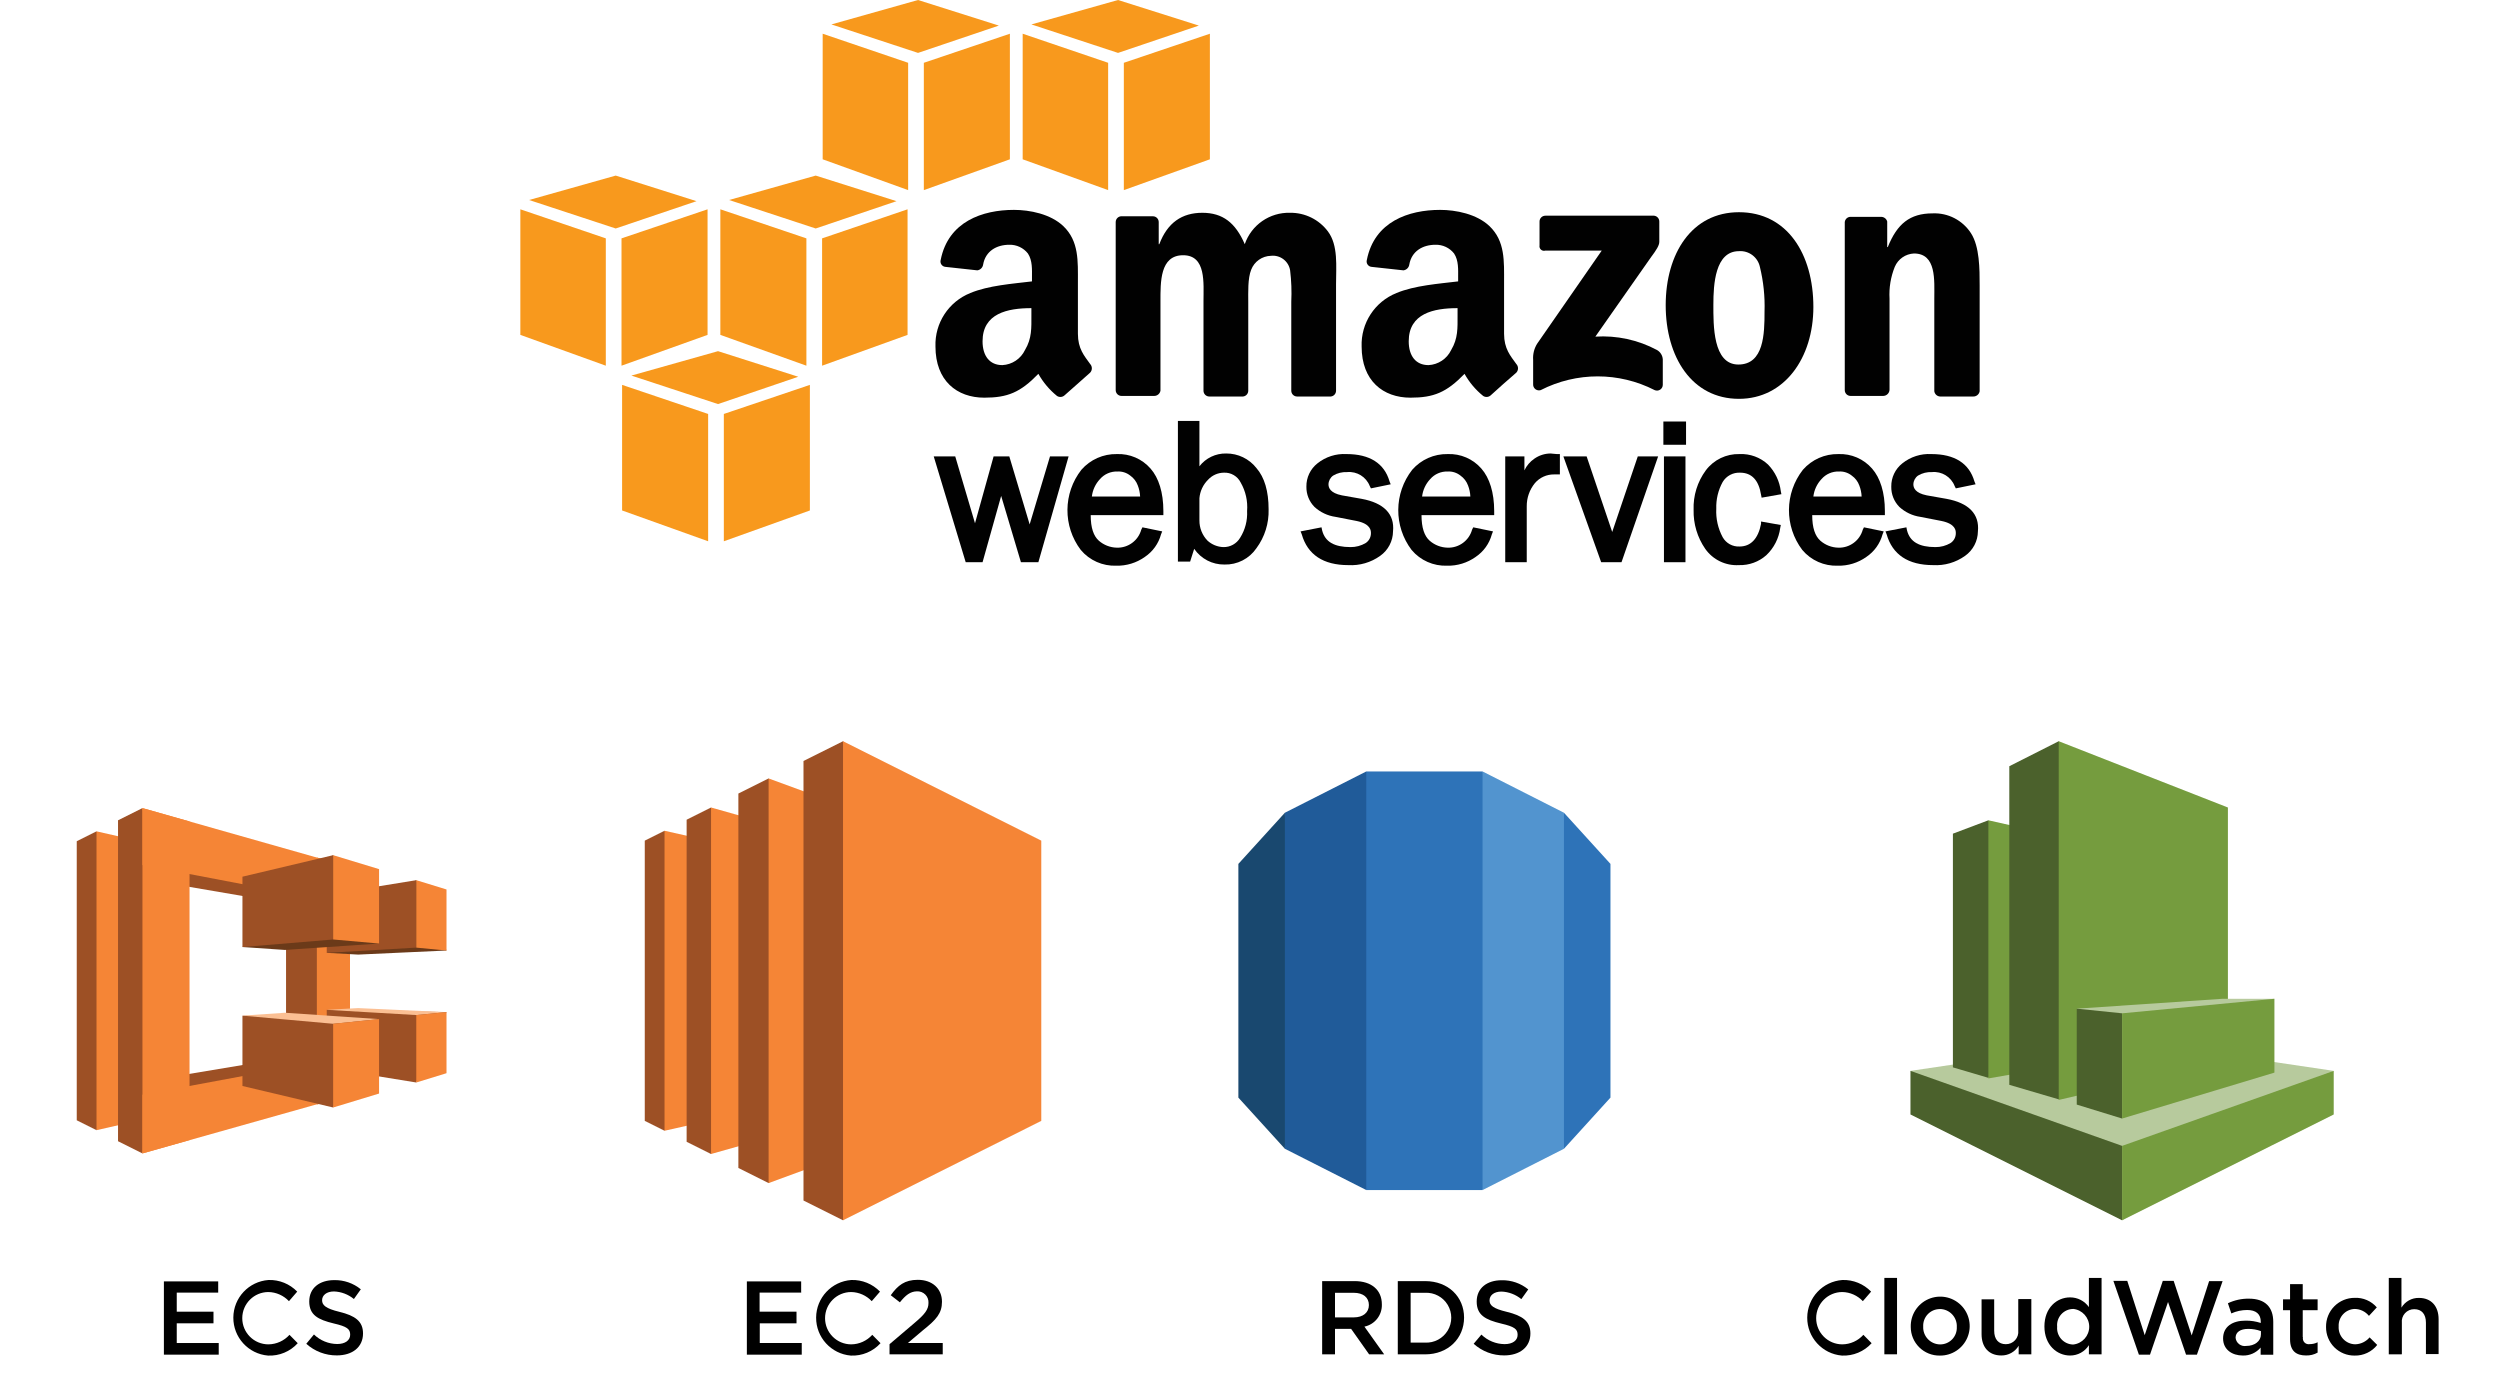
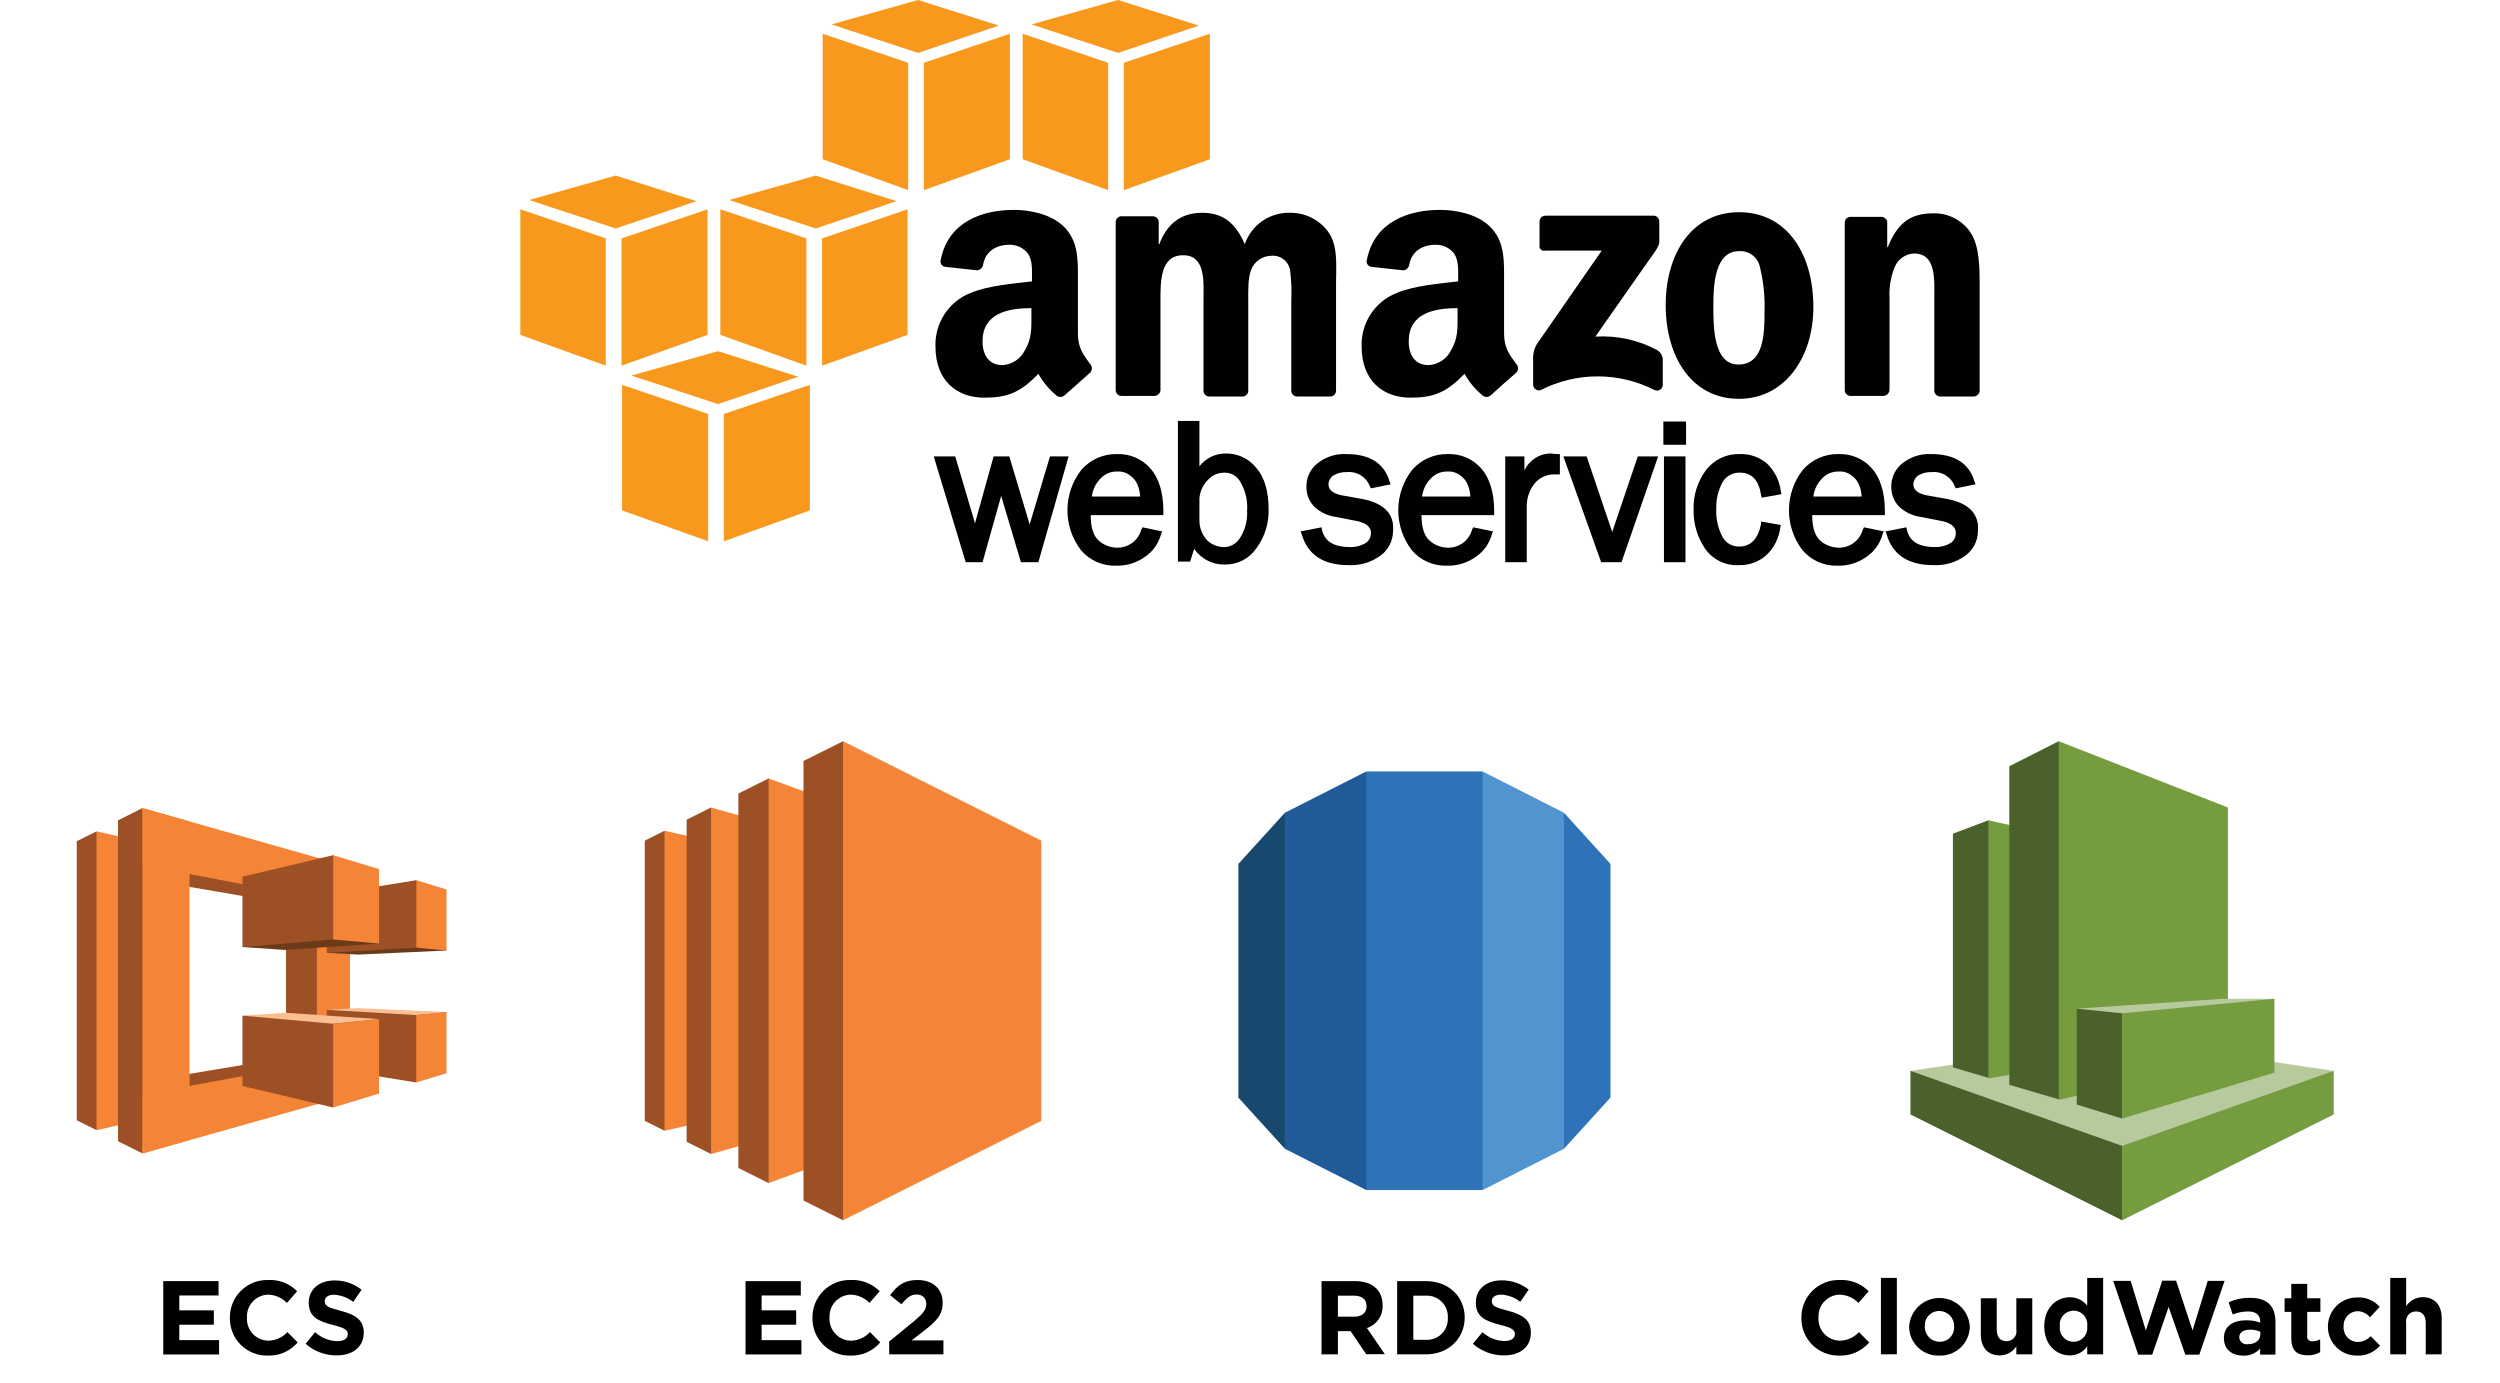
<svg xmlns="http://www.w3.org/2000/svg" id="Layer_1" data-name="Layer 1" viewBox="0 0 430 237.81">
-   <path d="M37.53,222.33H30.4v3.28h6.32v2H30.4V231h7.22v2H28.19v-12.6h9.34v2Z" />
-   <path d="M46.1,233.16a6.52,6.52,0,0,1,.09-13,6.57,6.57,0,0,1,4.93,2l-1.42,1.64a5,5,0,0,0-3.53-1.57,4.5,4.5,0,0,0,0,9,4.94,4.94,0,0,0,3.62-1.64l1.42,1.44A6.5,6.5,0,0,1,46.1,233.16Z" />
-   <path d="M58.39,225.64c2.66,0.65,4.05,1.6,4.05,3.71,0,2.38-1.85,3.78-4.5,3.78a7.76,7.76,0,0,1-5.26-2L54,229.53a5.81,5.81,0,0,0,4,1.64c1.37,0,2.23-.63,2.23-1.6s-0.5-1.4-2.84-1.94c-2.68-.65-4.2-1.44-4.2-3.78s1.8-3.67,4.3-3.67a7,7,0,0,1,4.57,1.58l-1.19,1.67a5.72,5.72,0,0,0-3.42-1.3c-1.3,0-2.05.67-2.05,1.51S56,225.06,58.39,225.64Z" />
+   <path d="M28.08,232.95v-12.6h9.51v2.47H30.84v2.56h5.94v2.47H30.84v2.65h6.84v2.47h-9.6Z" />
+   <path d="M46,233.16a6.36,6.36,0,0,1-6.46-6.48v0a6.41,6.41,0,0,1,6.57-6.52,6.5,6.5,0,0,1,5,1.94l-1.76,2a4.65,4.65,0,0,0-3.22-1.42,3.73,3.73,0,0,0-3.65,3.92v0a3.74,3.74,0,0,0,3.65,4,4.55,4.55,0,0,0,3.31-1.48l1.76,1.78A6.45,6.45,0,0,1,46,233.16Z" />
+   <path d="M57.91,233.13a8,8,0,0,1-5.35-2l1.64-2A5.78,5.78,0,0,0,58,230.68c1.13,0,1.82-.45,1.82-1.19v0c0-.7-0.43-1.06-2.54-1.6-2.54-.65-4.18-1.35-4.18-3.85v0c0-2.29,1.84-3.8,4.41-3.8a7.3,7.3,0,0,1,4.68,1.6l-1.44,2.09a5.91,5.91,0,0,0-3.28-1.24c-1.06,0-1.62.49-1.62,1.1v0c0,0.83.54,1.1,2.72,1.66,2.56,0.67,4,1.58,4,3.78v0C62.54,231.72,60.63,233.13,57.91,233.13Z" />
  <g id="Layer_1-2" data-name="Layer 1">
    <polygon points="16.6 142.99 13.2 144.69 13.2 192.69 16.6 194.39 30 169.69 16.6 142.99" style="fill:#9d5025" />
    <polygon points="27 151.59 32 144.49 54.5 154.49 49.2 155.39 27 151.59" style="fill:#9d5025" />
    <polygon points="23.1 186.29 28.6 193.89 54.5 182.69 49.5 181.89 23.1 186.29" style="fill:#9d5025" />
    <polygon points="24.5 192.59 16.6 194.39 16.6 142.99 24.5 144.79 24.5 192.59" style="fill:#f58536" />
    <polygon points="20.3 141.09 24.5 138.99 32.4 171.99 24.5 198.39 20.3 196.29 20.3 141.09" style="fill:#9d5025" />
    <polygon points="49.2 181.89 54.5 182.69 59.3 169.19 54.5 154.49 49.2 155.39 49.2 181.89" style="fill:#9d5025" />
    <polygon points="32.6 196.09 24.5 198.39 24.5 138.99 32.6 141.29 32.6 196.09" style="fill:#f58536" />
    <polygon points="60 181.69 24.5 188.29 24.5 198.39 60 188.39 60 181.69" style="fill:#f58536" />
    <polygon points="60.1 155.59 24.5 148.79 24.5 138.99 60.1 149.09 60.1 155.59" style="fill:#f58536" />
    <polygon points="54.5 147.49 60.2 149.09 60.2 188.39 54.5 189.99 54.5 147.49" style="fill:#f58536" />
    <polygon points="76.8 163.49 61.6 164.19 56.2 163.89 71.6 151.39 76.8 163.49" style="fill:#6b3a19" />
    <polygon points="56.2 163.89 71.6 162.99 71.6 151.39 56.2 153.89 56.2 163.89" style="fill:#9d5025" />
    <polygon points="41.7 162.89 57.3 147.09 65.2 162.29 49 163.39 41.7 162.89" style="fill:#6b3a19" />
    <polygon points="41.7 162.89 57.3 161.59 57.3 147.09 41.7 150.79 41.7 162.89" style="fill:#9d5025" />
    <polygon points="56.2 173.69 76.8 174.09 71.6 186.19 56.2 183.69 56.2 173.69" style="fill:#9d5025" />
    <polygon points="41.7 174.69 65.2 175.29 57.3 190.49 41.7 186.79 41.7 174.69" style="fill:#9d5025" />
    <polygon points="41.7 174.69 57.3 176.09 65.2 175.29 49 174.19 41.7 174.69" style="fill:#fbbf93" />
    <polygon points="76.8 174.09 61.6 173.39 56.2 173.69 71.6 174.59 76.8 174.09" style="fill:#fbbf93" />
    <polygon points="71.6 162.99 76.8 163.49 76.8 152.99 71.6 151.39 71.6 162.99" style="fill:#f58536" />
    <polygon points="65.2 162.29 57.3 161.59 57.3 147.09 65.2 149.49 65.2 162.29" style="fill:#f58536" />
    <polygon points="71.6 174.59 76.8 174.09 76.8 184.59 71.6 186.19 71.6 174.59" style="fill:#f58536" />
    <polygon points="65.2 175.29 57.3 176.09 57.3 190.49 65.2 188.09 65.2 175.29" style="fill:#f58536" />
  </g>
-   <path d="M137.78,222.33h-7.13v3.28H137v2h-6.32V231h7.22v2h-9.44v-12.6h9.34v2Z" />
-   <path d="M146.34,233.16a6.52,6.52,0,0,1,.09-13,6.57,6.57,0,0,1,4.93,2l-1.42,1.64a5,5,0,0,0-3.53-1.57,4.5,4.5,0,0,0,0,9,4.94,4.94,0,0,0,3.62-1.64l1.42,1.44A6.5,6.5,0,0,1,146.34,233.16Z" />
-   <path d="M154.78,224l-1.57-1.22c1.21-1.69,2.39-2.65,4.65-2.65,2.52,0,4.16,1.53,4.16,3.78,0,2-1,3.08-3.28,4.9L156.15,231h6v1.94H153V231.2l4.34-3.69c1.73-1.46,2.36-2.27,2.36-3.4a1.89,1.89,0,0,0-2-2C156.55,222.14,155.76,222.78,154.78,224Z" />
+   <path d="M128.23,232.95v-12.6h9.51v2.47H131v2.56h5.94v2.47H131v2.65h6.84v2.47h-9.6Z" />
+   <path d="M146.2,233.16a6.36,6.36,0,0,1-6.46-6.48v0a6.41,6.41,0,0,1,6.57-6.52,6.5,6.5,0,0,1,5,1.94l-1.76,2a4.65,4.65,0,0,0-3.22-1.42,3.73,3.73,0,0,0-3.65,3.92v0a3.74,3.74,0,0,0,3.65,4,4.55,4.55,0,0,0,3.31-1.48l1.76,1.78A6.45,6.45,0,0,1,146.2,233.16Z" />
+   <path d="M155.05,224.34l-1.95-1.57c1.24-1.69,2.45-2.61,4.7-2.61,2.68,0,4.34,1.55,4.34,3.91,0,2.11-1.08,3.17-3.31,4.9l-2.05,1.58h5.49v2.39h-9.33v-2.2l4.2-3.44c1.57-1.3,2.18-2,2.18-3a1.55,1.55,0,0,0-1.69-1.64C156.66,222.65,156,223.19,155.05,224.34Z" />
  <g id="Layer_1-3" data-name="Layer 1">
    <polygon points="114.3 142.89 110.9 144.59 110.9 192.79 114.3 194.49 128.2 169.99 114.3 142.89" style="fill:#9d5025" />
    <polygon points="122.3 192.69 114.3 194.49 114.3 142.89 122.3 144.69 122.3 192.69" style="fill:#f58536" />
    <polygon points="118.1 140.99 122.3 138.89 142.3 170.89 122.3 198.49 118.1 196.39 118.1 140.99" style="fill:#9d5025" />
    <polygon points="132.2 195.69 122.3 198.49 122.3 138.89 132.2 141.69 132.2 195.69" style="fill:#f58536" />
    <polygon points="127 136.49 132.2 133.89 161.7 174.39 132.2 203.49 127 200.89 127 136.49" style="fill:#9d5025" />
    <polygon points="145 198.79 132.2 203.49 132.2 133.89 145 138.59 145 198.79" style="fill:#f58536" />
    <polygon points="138.2 130.89 145 127.49 176.8 170.99 145 209.89 138.2 206.49 138.2 130.89" style="fill:#9d5025" />
    <polygon points="179.1 192.79 145 209.89 145 127.49 179.1 144.59 179.1 192.79" style="fill:#f58536" />
  </g>
-   <path d="M235.49,232.95l-3.1-4.39h-2.77v4.39h-2.21v-12.6H233c2.9,0,4.68,1.53,4.68,4a3.77,3.77,0,0,1-3,3.83l3.4,4.77h-2.61Zm-2.65-10.59h-3.22v4.23h3.24c1.58,0,2.59-.83,2.59-2.12S234.48,222.36,232.84,222.36Z" />
-   <path d="M245.12,232.95h-4.7v-12.6h4.7c4,0,6.7,2.72,6.7,6.28S249.08,232.95,245.12,232.95Zm0-10.59h-2.49v8.57h2.49A4.29,4.29,0,1,0,245.12,222.36Z" />
-   <path d="M259.18,225.64c2.66,0.65,4.05,1.6,4.05,3.71,0,2.38-1.85,3.78-4.5,3.78a7.76,7.76,0,0,1-5.26-2l1.33-1.58a5.81,5.81,0,0,0,4,1.64c1.37,0,2.23-.63,2.23-1.6s-0.5-1.4-2.84-1.94c-2.68-.65-4.2-1.44-4.2-3.78s1.8-3.67,4.3-3.67a7,7,0,0,1,4.57,1.58l-1.19,1.67a5.72,5.72,0,0,0-3.42-1.3c-1.3,0-2.05.67-2.05,1.51S256.76,225.06,259.18,225.64Z" />
+   <path d="M235,232.95l-2.7-4h-2.18v4H227.3v-12.6h5.76c3,0,4.75,1.57,4.75,4.16v0a3.91,3.91,0,0,1-2.7,3.91l3.08,4.5H235Zm0.05-8.3c0-1.19-.83-1.8-2.18-1.8h-2.75v3.62h2.81c1.35,0,2.13-.72,2.13-1.78v0Z" />
+   <path d="M245.23,232.95h-4.92v-12.6h4.92c4,0,6.7,2.72,6.7,6.27v0C251.92,230.19,249.19,232.95,245.23,232.95Zm3.8-6.3a3.62,3.62,0,0,0-3.8-3.8h-2.14v7.6h2.14a3.59,3.59,0,0,0,3.8-3.76v0Z" />
+   <path d="M258.69,233.13a8,8,0,0,1-5.35-2l1.64-2a5.78,5.78,0,0,0,3.76,1.53c1.13,0,1.82-.45,1.82-1.19v0c0-.7-0.43-1.06-2.54-1.6-2.54-.65-4.18-1.35-4.18-3.85v0c0-2.29,1.84-3.8,4.41-3.8a7.3,7.3,0,0,1,4.68,1.6l-1.44,2.09a5.91,5.91,0,0,0-3.28-1.24c-1.06,0-1.62.49-1.62,1.1v0c0,0.83.54,1.1,2.72,1.66,2.56,0.67,4,1.58,4,3.78v0C263.32,231.72,261.41,233.13,258.69,233.13Z" />
  <g id="Layer_1-4" data-name="Layer 1">
    <polygon points="277 148.59 269 139.79 257.7 168.69 269 197.59 277 188.79 277 148.59" style="fill:#2e73b8" />
    <polygon points="255 204.69 269 197.59 269 139.79 255 132.69 238.4 168.69 255 204.69" style="fill:#5294cf" />
    <polygon points="235 204.69 255 204.69 255 132.69 235 132.69 223 168.69 235 204.69" style="fill:#2e73b8" />
    <polygon points="221 197.59 235 204.69 235 132.69 221 139.79 214.8 168.69 221 197.59" style="fill:#205b99" />
    <polygon points="213 188.79 221 197.59 221 139.79 213 148.59 213 188.79" style="fill:#19486f" />
  </g>
-   <path d="M316.81,233.16a6.52,6.52,0,0,1,.09-13,6.57,6.57,0,0,1,4.93,2l-1.42,1.64a5,5,0,0,0-3.53-1.57,4.5,4.5,0,0,0,0,9,4.94,4.94,0,0,0,3.62-1.64l1.42,1.44A6.5,6.5,0,0,1,316.81,233.16Z" />
-   <path d="M324.11,232.95V219.8h2.18v13.14h-2.18Z" />
-   <path d="M333.65,233.16a4.92,4.92,0,0,1-5-4.93A5.07,5.07,0,1,1,333.65,233.16Zm0-8a2.86,2.86,0,0,0-2.86,3,2.94,2.94,0,0,0,2.9,3.08,2.86,2.86,0,0,0,2.88-3A2.94,2.94,0,0,0,333.65,225.15Z" />
-   <path d="M347.21,223.44h2.18v9.51h-2.18v-1.48a3.42,3.42,0,0,1-3,1.67c-2.14,0-3.38-1.44-3.38-3.66v-6H343v5.4c0,1.48.74,2.32,2,2.32a2.12,2.12,0,0,0,2.14-2.36v-5.37Z" />
-   <path d="M359.29,232.95v-1.58a3.8,3.8,0,0,1-3.24,1.78c-2.23,0-4.41-1.78-4.41-5s2.14-5,4.41-5a3.93,3.93,0,0,1,3.24,1.67V219.8h2.18v13.14h-2.18Zm-2.72-7.81a2.79,2.79,0,0,0-2.74,3.06,2.82,2.82,0,0,0,2.74,3.06A3.08,3.08,0,0,0,356.57,225.13Z" />
-   <path d="M372,220.31h1.87l3.1,9.38,3-9.34h2.32L377.87,233H376l-3.1-9.06-3.1,9.06h-1.91l-4.39-12.69h2.39l3,9.34Z" />
-   <path d="M388.83,232.95v-1.17a3.85,3.85,0,0,1-3.08,1.37c-1.8,0-3.38-1-3.38-2.94v0c0-2.05,1.64-3.06,3.85-3.06a8,8,0,0,1,2.63.4v-0.23c0-1.31-.83-2-2.34-2a6.61,6.61,0,0,0-2.72.59l-0.59-1.75a8.14,8.14,0,0,1,3.62-.79c2.81,0,4.18,1.48,4.18,4v5.64h-2.16Zm0.05-4a6.23,6.23,0,0,0-2.18-.38c-1.37,0-2.18.56-2.18,1.53v0a1.58,1.58,0,0,0,1.84,1.4c1.44,0,2.52-.81,2.52-2v-0.59Z" />
-   <path d="M396.11,230a1,1,0,0,0,1.17,1.19,2.93,2.93,0,0,0,1.35-.32v1.78a3.81,3.81,0,0,1-2,.49c-1.6,0-2.74-.7-2.74-2.79v-5h-1.21v-1.87h1.21v-2.61h2.18v2.61h2.56v1.87h-2.56V230Z" />
-   <path d="M405,233.16a4.86,4.86,0,0,1-4.92-4.93,4.91,4.91,0,0,1,4.93-5,4.75,4.75,0,0,1,3.8,1.64l-1.35,1.46a3.2,3.2,0,0,0-2.47-1.19,2.86,2.86,0,0,0-2.74,3,2.9,2.9,0,0,0,2.85,3.08,3.35,3.35,0,0,0,2.47-1.19l1.31,1.3A4.81,4.81,0,0,1,405,233.16Z" />
-   <path d="M413.05,232.95h-2.18V219.8h2.18v5.11a3.42,3.42,0,0,1,3-1.67c2.14,0,3.39,1.44,3.39,3.66v6h-2.18v-5.4c0-1.48-.74-2.32-2-2.32a2.12,2.12,0,0,0-2.14,2.36v5.37Z" />
+   <path d="M316.3,233.16a6.36,6.36,0,0,1-6.46-6.48v0a6.41,6.41,0,0,1,6.57-6.52,6.5,6.5,0,0,1,5,1.94l-1.76,2a4.65,4.65,0,0,0-3.22-1.42,3.73,3.73,0,0,0-3.65,3.92v0a3.74,3.74,0,0,0,3.65,4,4.55,4.55,0,0,0,3.31-1.48l1.76,1.78A6.45,6.45,0,0,1,316.3,233.16Z" />
+   <path d="M323.52,232.95V219.8h2.74v13.14h-2.74Z" />
+   <path d="M333.57,233.16a5,5,0,0,1-5.2-5v0a5.23,5.23,0,0,1,10.44,0v0A5.06,5.06,0,0,1,333.57,233.16Zm2.54-5a2.56,2.56,0,0,0-2.54-2.67,2.47,2.47,0,0,0-2.5,2.63v0a2.56,2.56,0,0,0,2.54,2.67,2.47,2.47,0,0,0,2.5-2.63v0Z" />
+   <path d="M346.81,232.95v-1.37a3.41,3.41,0,0,1-2.83,1.55c-2.07,0-3.28-1.37-3.28-3.58V223.3h2.74v5.38c0,1.3.61,2,1.66,2a1.68,1.68,0,0,0,1.71-2V223.3h2.74v9.65h-2.74Z" />
+   <path d="M359,232.95v-1.39a3.54,3.54,0,0,1-3,1.57c-2.25,0-4.39-1.76-4.39-5v0c0-3.22,2.11-5,4.39-5a3.71,3.71,0,0,1,3,1.44V219.8h2.74v13.14H359Zm0-4.84a2.37,2.37,0,1,0-4.7,0v0a2.37,2.37,0,1,0,4.7,0v0Z" />
+   <path d="M378.28,233h-2.41L373,224.79,370.18,233h-2.41l-4.3-12.69h3l2.61,8.53,2.83-8.57h2.38l2.83,8.57,2.61-8.53h2.9Z" />
+   <path d="M388.74,232.95v-1a3.71,3.71,0,0,1-2.92,1.22c-1.82,0-3.31-1-3.31-3v0c0-2.11,1.6-3.08,3.89-3.08a6.85,6.85,0,0,1,2.36.4v-0.16c0-1.13-.7-1.76-2.07-1.76a7.12,7.12,0,0,0-2.67.52L383.33,224a8.51,8.51,0,0,1,3.75-.77c3,0,4.3,1.55,4.3,4.16v5.6h-2.65Zm0.05-3.89a4.25,4.25,0,0,0-1.75-.36c-1.17,0-1.89.47-1.89,1.33v0a1.27,1.27,0,0,0,1.49,1.17c1.28,0,2.14-.7,2.14-1.69v-0.49Z" />
+   <path d="M396.91,233.11c-1.67,0-2.81-.67-2.81-2.9v-4.57h-1.15V223.3h1.15v-2.47h2.74v2.47h2.27v2.34h-2.27v4.12a0.79,0.79,0,0,0,.88.94,2.78,2.78,0,0,0,1.35-.34v2.2A4,4,0,0,1,396.91,233.11Z" />
+   <path d="M405.4,233.16a4.93,4.93,0,0,1-5-5v0a5,5,0,0,1,5.06-5,4.74,4.74,0,0,1,3.85,1.62l-1.67,1.8a2.82,2.82,0,0,0-2.2-1.06,2.47,2.47,0,0,0-2.34,2.63v0a2.47,2.47,0,0,0,2.45,2.67,3.06,3.06,0,0,0,2.21-1l1.6,1.62A4.86,4.86,0,0,1,405.4,233.16Z" />
+   <path d="M417.23,232.95v-5.38c0-1.3-.61-2-1.66-2a1.68,1.68,0,0,0-1.71,2v5.38h-2.74V219.8h2.74v4.86a3.42,3.42,0,0,1,2.83-1.55c2.07,0,3.28,1.37,3.28,3.58v6.25h-2.74Z" />
  <polygon points="401.4 184.19 365 178.79 328.6 184.19 365 209.89 401.4 184.19" style="fill:#b7ca9d" />
  <polygon points="335.9 183.59 342 185.39 356.5 163.29 342 141.09 335.9 143.39 335.9 183.59" style="fill:#4b612c" />
  <polygon points="363.8 181.69 342 185.49 342 141.09 363.8 145.99 363.8 181.69" style="fill:#759c3e" />
  <polygon points="354.1 189.09 345.6 186.59 345.6 131.79 354.1 127.49 379.3 159.99 354.1 189.09" style="fill:#4b612c" />
  <polygon points="383.2 182.39 354.1 189.19 354.1 127.49 383.2 138.89 383.2 182.39" style="fill:#759c3e" />
  <polygon points="365 197.09 328.6 184.19 328.6 191.69 365 209.89 365 197.09" style="fill:#4b612c" />
  <polygon points="401.4 191.69 365 209.89 365 197.09 401.4 184.19 401.4 191.69" style="fill:#759c3e" />
  <polygon points="391.2 171.79 382.3 171.79 357.2 173.49 365 192.39 391.2 171.79" style="fill:#b7ca9d" />
  <polygon points="357.2 189.99 365 192.39 365 174.29 357.2 173.49 357.2 189.99" style="fill:#4b612c" />
  <polygon points="391.2 171.79 365 174.29 365 192.39 391.2 184.49 391.2 171.79" style="fill:#759c3e" />
  <polygon points="121.8 93.1 107 87.8 107 66.2 121.8 71.2 121.8 93.1" style="fill:#f8991d" />
  <polygon points="124.5 93.1 139.3 87.8 139.3 66.2 124.5 71.2 124.5 93.1" style="fill:#f8991d" />
  <polygon points="108.6 64.6 123.5 60.4 137.3 64.8 123.5 69.5 108.6 64.6" style="fill:#f8991d" />
  <polygon points="104.2 62.9 89.5 57.6 89.5 36 104.2 41 104.2 62.9" style="fill:#f8991d" />
  <polygon points="106.9 62.9 121.7 57.6 121.7 36 106.9 41 106.9 62.9" style="fill:#f8991d" />
  <polygon points="91 34.4 105.9 30.2 119.8 34.6 105.9 39.3 91 34.4" style="fill:#f8991d" />
  <polygon points="138.7 62.9 123.9 57.6 123.9 36 138.7 41 138.7 62.9" style="fill:#f8991d" />
  <polygon points="141.4 62.9 156.1 57.6 156.1 36 141.4 41 141.4 62.9" style="fill:#f8991d" />
  <polygon points="125.4 34.4 140.3 30.2 154.2 34.6 140.3 39.3 125.4 34.4" style="fill:#f8991d" />
  <polygon points="156.2 32.7 141.5 27.4 141.5 5.8 156.2 10.8 156.2 32.7" style="fill:#f8991d" />
  <polygon points="158.9 32.7 173.7 27.4 173.7 5.8 158.9 10.8 158.9 32.7" style="fill:#f8991d" />
  <polygon points="143 4.2 157.9 0 171.8 4.4 157.9 9.1 143 4.2" style="fill:#f8991d" />
  <polygon points="190.6 32.7 175.9 27.4 175.9 5.8 190.6 10.8 190.6 32.7" style="fill:#f8991d" />
  <polygon points="193.3 32.7 208.1 27.4 208.1 5.8 193.3 10.8 193.3 32.7" style="fill:#f8991d" />
  <polygon points="177.4 4.2 192.3 0 206.2 4.4 192.3 9.1 177.4 4.2" style="fill:#f8991d" />
  <polygon points="180.6 78.5 177.1 90.2 173.6 78.5 170.9 78.5 167.7 90 164.3 78.5 160.6 78.5 166.1 96.7 169 96.7 172.2 85.3 175.6 96.7 178.6 96.7 183.8 78.5 180.6 78.5" style="fill:#010101" />
  <path d="M200.1,87.9c0-3.2-.8-5.7-2.2-7.3a7.29,7.29,0,0,0-5.8-2.5,7.9,7.9,0,0,0-6.1,2.7,11.31,11.31,0,0,0-.1,13.8,7.61,7.61,0,0,0,6.1,2.7,8.14,8.14,0,0,0,4.9-1.5,6.83,6.83,0,0,0,2.8-3.9l0.2-.5-3.4-.7-0.2.4a4.23,4.23,0,0,1-4.2,3.1A4.85,4.85,0,0,1,189,93c-0.9-.8-1.4-2.2-1.4-4.4h12.5V87.9Zm-12.3-2.5a5.26,5.26,0,0,1,1.4-3,3.8,3.8,0,0,1,3-1.3,3.23,3.23,0,0,1,2.2.7,3.56,3.56,0,0,1,1.3,1.7,5.85,5.85,0,0,1,.4,1.9h-8.3Z" style="fill:#010101" />
  <path d="M210.9,78a5.68,5.68,0,0,0-4.6,2.2V72.4h-3.7V96.6h2.1l0.7-2.2a6.19,6.19,0,0,0,5.2,2.7,6.44,6.44,0,0,0,5.5-2.8,10.71,10.71,0,0,0,2.1-6.7c0-3.1-.7-5.5-2.1-7.1A6.54,6.54,0,0,0,210.9,78Zm3.6,9.9a7.84,7.84,0,0,1-1.2,4.6,3.26,3.26,0,0,1-2.9,1.6,4.25,4.25,0,0,1-2.7-1.1,4.94,4.94,0,0,1-1.4-3.5V85.7a5.07,5.07,0,0,1,1.5-3.2,3.73,3.73,0,0,1,2.7-1.2,3.06,3.06,0,0,1,2.9,1.7A8.48,8.48,0,0,1,214.5,87.9Z" style="fill:#010101" />
  <path d="M234.2,85.8l-3.4-.6c-2-.4-2.3-1.3-2.3-1.9a1.9,1.9,0,0,1,.8-1.5,4.27,4.27,0,0,1,2.4-.6,3.8,3.8,0,0,1,3.9,2.4l0.2,0.4,3.4-.7-0.2-.5c-0.9-3.1-3.4-4.7-7.4-4.7a7.33,7.33,0,0,0-5,1.6,5,5,0,0,0-1.9,4,4.83,4.83,0,0,0,1.4,3.5,6.75,6.75,0,0,0,3.6,1.7l3.6,0.7c2.5,0.5,2.5,1.7,2.5,2.1a2,2,0,0,1-.9,1.7,5,5,0,0,1-2.6.7c-2.8,0-4.4-.9-4.9-2.9l-0.1-.5-3.6.7,0.2,0.5c1,3.5,3.7,5.3,8,5.3a8.57,8.57,0,0,0,5.5-1.6,5.22,5.22,0,0,0,2.2-4.2C239.9,88.4,238,86.5,234.2,85.8Z" style="fill:#010101" />
  <path d="M257,87.9c0-3.2-.8-5.7-2.2-7.3a7.29,7.29,0,0,0-5.8-2.5,7.9,7.9,0,0,0-6.1,2.7,11.31,11.31,0,0,0-.1,13.8,7.61,7.61,0,0,0,6.1,2.7,8.14,8.14,0,0,0,4.9-1.5,6.83,6.83,0,0,0,2.8-3.9l0.2-.5-3.4-.7-0.2.4a4.23,4.23,0,0,1-4.2,3.1,4.85,4.85,0,0,1-3.1-1.2c-0.9-.8-1.4-2.2-1.4-4.4H257V87.9Zm-12.4-2.5a5.26,5.26,0,0,1,1.4-3,3.8,3.8,0,0,1,3-1.3,3.23,3.23,0,0,1,2.2.7,3.56,3.56,0,0,1,1.3,1.7,5.85,5.85,0,0,1,.4,1.9h-8.3Z" style="fill:#010101" />
  <path d="M266.7,78a4.9,4.9,0,0,0-2.8.9,5,5,0,0,0-1.7,2V78.5h-3.3V96.7h3.7V87.1a6.23,6.23,0,0,1,1.4-4,4.27,4.27,0,0,1,3.3-1.5h1V78.1h-0.5C267.4,78.1,267,78,266.7,78Z" style="fill:#010101" />
  <polygon points="277.3 91.5 272.9 78.5 268.9 78.5 275.4 96.7 278.9 96.7 285.2 78.5 281.7 78.5 277.3 91.5" style="fill:#010101" />
  <rect x="286.1" y="72.5" width="3.9" height="4" style="fill:#010101" />
  <rect x="286.2" y="78.5" width="3.7" height="18.2" style="fill:#010101" />
  <path d="M302.9,90.1c-0.5,2.6-1.8,3.9-3.7,3.9a3.15,3.15,0,0,1-2.9-1.6,9.35,9.35,0,0,1-1.1-4.9,8.94,8.94,0,0,1,1.1-4.6,3.31,3.31,0,0,1,3-1.6c2,0,3.2,1.3,3.6,3.8l0.1,0.5,3.4-.6-0.1-.5a8,8,0,0,0-2.2-4.6,6.73,6.73,0,0,0-4.9-1.8,7,7,0,0,0-5.8,2.8,10.81,10.81,0,0,0-2.1,6.8,11.31,11.31,0,0,0,2,6.7,6.61,6.61,0,0,0,5.8,2.8,6.77,6.77,0,0,0,4.7-1.7,7.87,7.87,0,0,0,2.4-4.7l0.1-.5-3.4-.6v0.4Z" style="fill:#010101" />
  <path d="M324.2,87.9c0-3.2-.8-5.7-2.2-7.3a7.29,7.29,0,0,0-5.8-2.5,7.9,7.9,0,0,0-6.1,2.7,11.31,11.31,0,0,0-.1,13.8,7.61,7.61,0,0,0,6.1,2.7,8.14,8.14,0,0,0,4.9-1.5,6.83,6.83,0,0,0,2.8-3.9l0.2-.5-3.4-.7-0.2.4a4.23,4.23,0,0,1-4.2,3.1,4.85,4.85,0,0,1-3.1-1.2c-0.9-.8-1.4-2.2-1.4-4.4h12.5V87.9Zm-12.3-2.5a5.26,5.26,0,0,1,1.4-3,3.8,3.8,0,0,1,3-1.3,3.23,3.23,0,0,1,2.2.7,3.56,3.56,0,0,1,1.3,1.7,5.85,5.85,0,0,1,.4,1.9h-8.3Z" style="fill:#010101" />
  <path d="M334.8,85.8l-3.4-.6c-2-.4-2.3-1.3-2.3-1.9a1.9,1.9,0,0,1,.8-1.5,4.27,4.27,0,0,1,2.4-.6,3.8,3.8,0,0,1,3.9,2.4l0.2,0.4,3.4-.7-0.2-.5c-0.9-3.1-3.4-4.7-7.4-4.7a7.33,7.33,0,0,0-5,1.6,5,5,0,0,0-1.9,4,4.83,4.83,0,0,0,1.4,3.5,6.75,6.75,0,0,0,3.6,1.7l3.6,0.7c2.5,0.5,2.5,1.7,2.5,2.1a2,2,0,0,1-.9,1.7,5,5,0,0,1-2.6.7c-2.8,0-4.4-.9-4.9-2.9l-0.1-.5-3.6.7,0.2,0.5c1,3.5,3.7,5.3,8,5.3a8.57,8.57,0,0,0,5.5-1.6,5.22,5.22,0,0,0,2.2-4.2C340.5,88.4,338.6,86.5,334.8,85.8Z" style="fill:#010101" />
  <path d="M264.8,42.2V38.1a1,1,0,0,1,1-1h18.5a1,1,0,0,1,1.1,1v3.5c0,0.6-.5,1.4-1.4,2.6l-9.6,13.7A19.81,19.81,0,0,1,285,60.2a2,2,0,0,1,1,1.6v4.4a1,1,0,0,1-1.4.9,21.5,21.5,0,0,0-19.6,0,1,1,0,0,1-1.3-1V61.9a4.63,4.63,0,0,1,.7-2.8l11.1-16h-9.7A0.78,0.78,0,0,1,264.8,42.2Z" style="fill:#010101" />
  <path d="M198.5,68.1h-5.6a1,1,0,0,1-1-1V38.2a1,1,0,0,1,1.1-1h5.3a1,1,0,0,1,1,1V42h0.1c1.4-3.7,3.9-5.4,7.4-5.4s5.7,1.7,7.3,5.4a8,8,0,0,1,7.8-5.4,8,8,0,0,1,6.5,3.2c1.8,2.4,1.4,6,1.4,9.1V67.2a1,1,0,0,1-1.1,1h-5.6a1,1,0,0,1-1-1V51.9a32.12,32.12,0,0,0-.2-5.4,3,3,0,0,0-3.3-2.5,3.73,3.73,0,0,0-3.4,2.4c-0.6,1.5-.5,3.9-0.5,5.5V67.2a1,1,0,0,1-1.1,1H208a1,1,0,0,1-1-1V51.9c0-3.2.5-8-3.5-8s-3.9,4.6-3.9,8V67.2A1.1,1.1,0,0,1,198.5,68.1Z" style="fill:#010101" />
  <path d="M299.1,36.5c8.3,0,12.8,7.2,12.8,16.3,0,8.8-5,15.8-12.8,15.8-8.1,0-12.6-7.2-12.6-16.1S291,36.5,299.1,36.5Zm0,6.7c-4.1,0-4.4,5.7-4.4,9.2s-0.1,10.3,4.3,10.3,4.5-5.3,4.5-9.1a28.41,28.41,0,0,0-.8-7.7A3.43,3.43,0,0,0,299.1,43.2Z" style="fill:#010101" />
  <path d="M323.9,68.1h-5.6a1,1,0,0,1-1-1V38.2a1,1,0,0,1,1.1-.9h5.2a1.08,1.08,0,0,1,1,.8v4.4h0.1c1.6-4,3.8-5.8,7.7-5.8a7.46,7.46,0,0,1,6.6,3.4c1.5,2.3,1.5,6.2,1.5,9V67.3a1.09,1.09,0,0,1-1.1.9h-5.7a1.06,1.06,0,0,1-1-.9V51.4c0-3.2.4-7.8-3.5-7.8a3.77,3.77,0,0,0-3.3,2.3,12.75,12.75,0,0,0-.9,5.5V67A1.11,1.11,0,0,1,323.9,68.1Z" style="fill:#010101" />
  <path d="M260.8,62.6c-1-1.4-2.1-2.6-2.1-5.2V48.6c0-3.7.2-7.1-2.5-9.7-2.2-2.1-5.8-2.8-8.5-2.8-5.4,0-11.3,2-12.6,8.6a0.93,0.93,0,0,0,.8,1.2l5.5,0.6a1.17,1.17,0,0,0,1-1c0.4-2.3,2.3-3.4,4.5-3.4a3.93,3.93,0,0,1,3.2,1.5c0.8,1.2.7,2.8,0.7,4.1v0.7c-3.3.4-7.5,0.7-10.6,2a9.55,9.55,0,0,0-6,9.2c0,5.9,3.7,8.8,8.4,8.8,4,0,6.2-.9,9.3-4.1a13.17,13.17,0,0,0,3.2,3.8,1.06,1.06,0,0,0,1.3-.1c1.1-1,3.1-2.8,4.4-3.9A1.09,1.09,0,0,0,260.8,62.6Zm-11.2-2.4a4.57,4.57,0,0,1-3.9,2.6c-2.2,0-3.4-1.6-3.4-4.1,0-4.8,4.3-5.7,8.4-5.7v1.2C250.7,56.4,250.8,58.2,249.6,60.2Z" style="fill:#010101" />
  <path d="M187.5,62.6c-1-1.4-2.1-2.6-2.1-5.2V48.6c0-3.7.2-7.1-2.5-9.7-2.2-2.1-5.8-2.8-8.5-2.8-5.4,0-11.3,2-12.6,8.6a0.93,0.93,0,0,0,.8,1.2l5.5,0.6a1.17,1.17,0,0,0,1-1c0.4-2.3,2.3-3.4,4.5-3.4a3.93,3.93,0,0,1,3.2,1.5c0.8,1.2.7,2.8,0.7,4.1v0.7c-3.3.4-7.5,0.7-10.6,2a9.55,9.55,0,0,0-6,9.2c0,5.9,3.7,8.8,8.4,8.8,4,0,6.2-.9,9.3-4.1a13.17,13.17,0,0,0,3.2,3.8,1.06,1.06,0,0,0,1.3-.1c1.1-1,3.2-2.8,4.4-3.9A1.09,1.09,0,0,0,187.5,62.6Zm-11.2-2.4a4.57,4.57,0,0,1-3.9,2.6c-2.2,0-3.4-1.6-3.4-4.1,0-4.8,4.3-5.7,8.4-5.7v1.2C177.4,56.4,177.5,58.2,176.3,60.2Z" style="fill:#010101" />
</svg>
